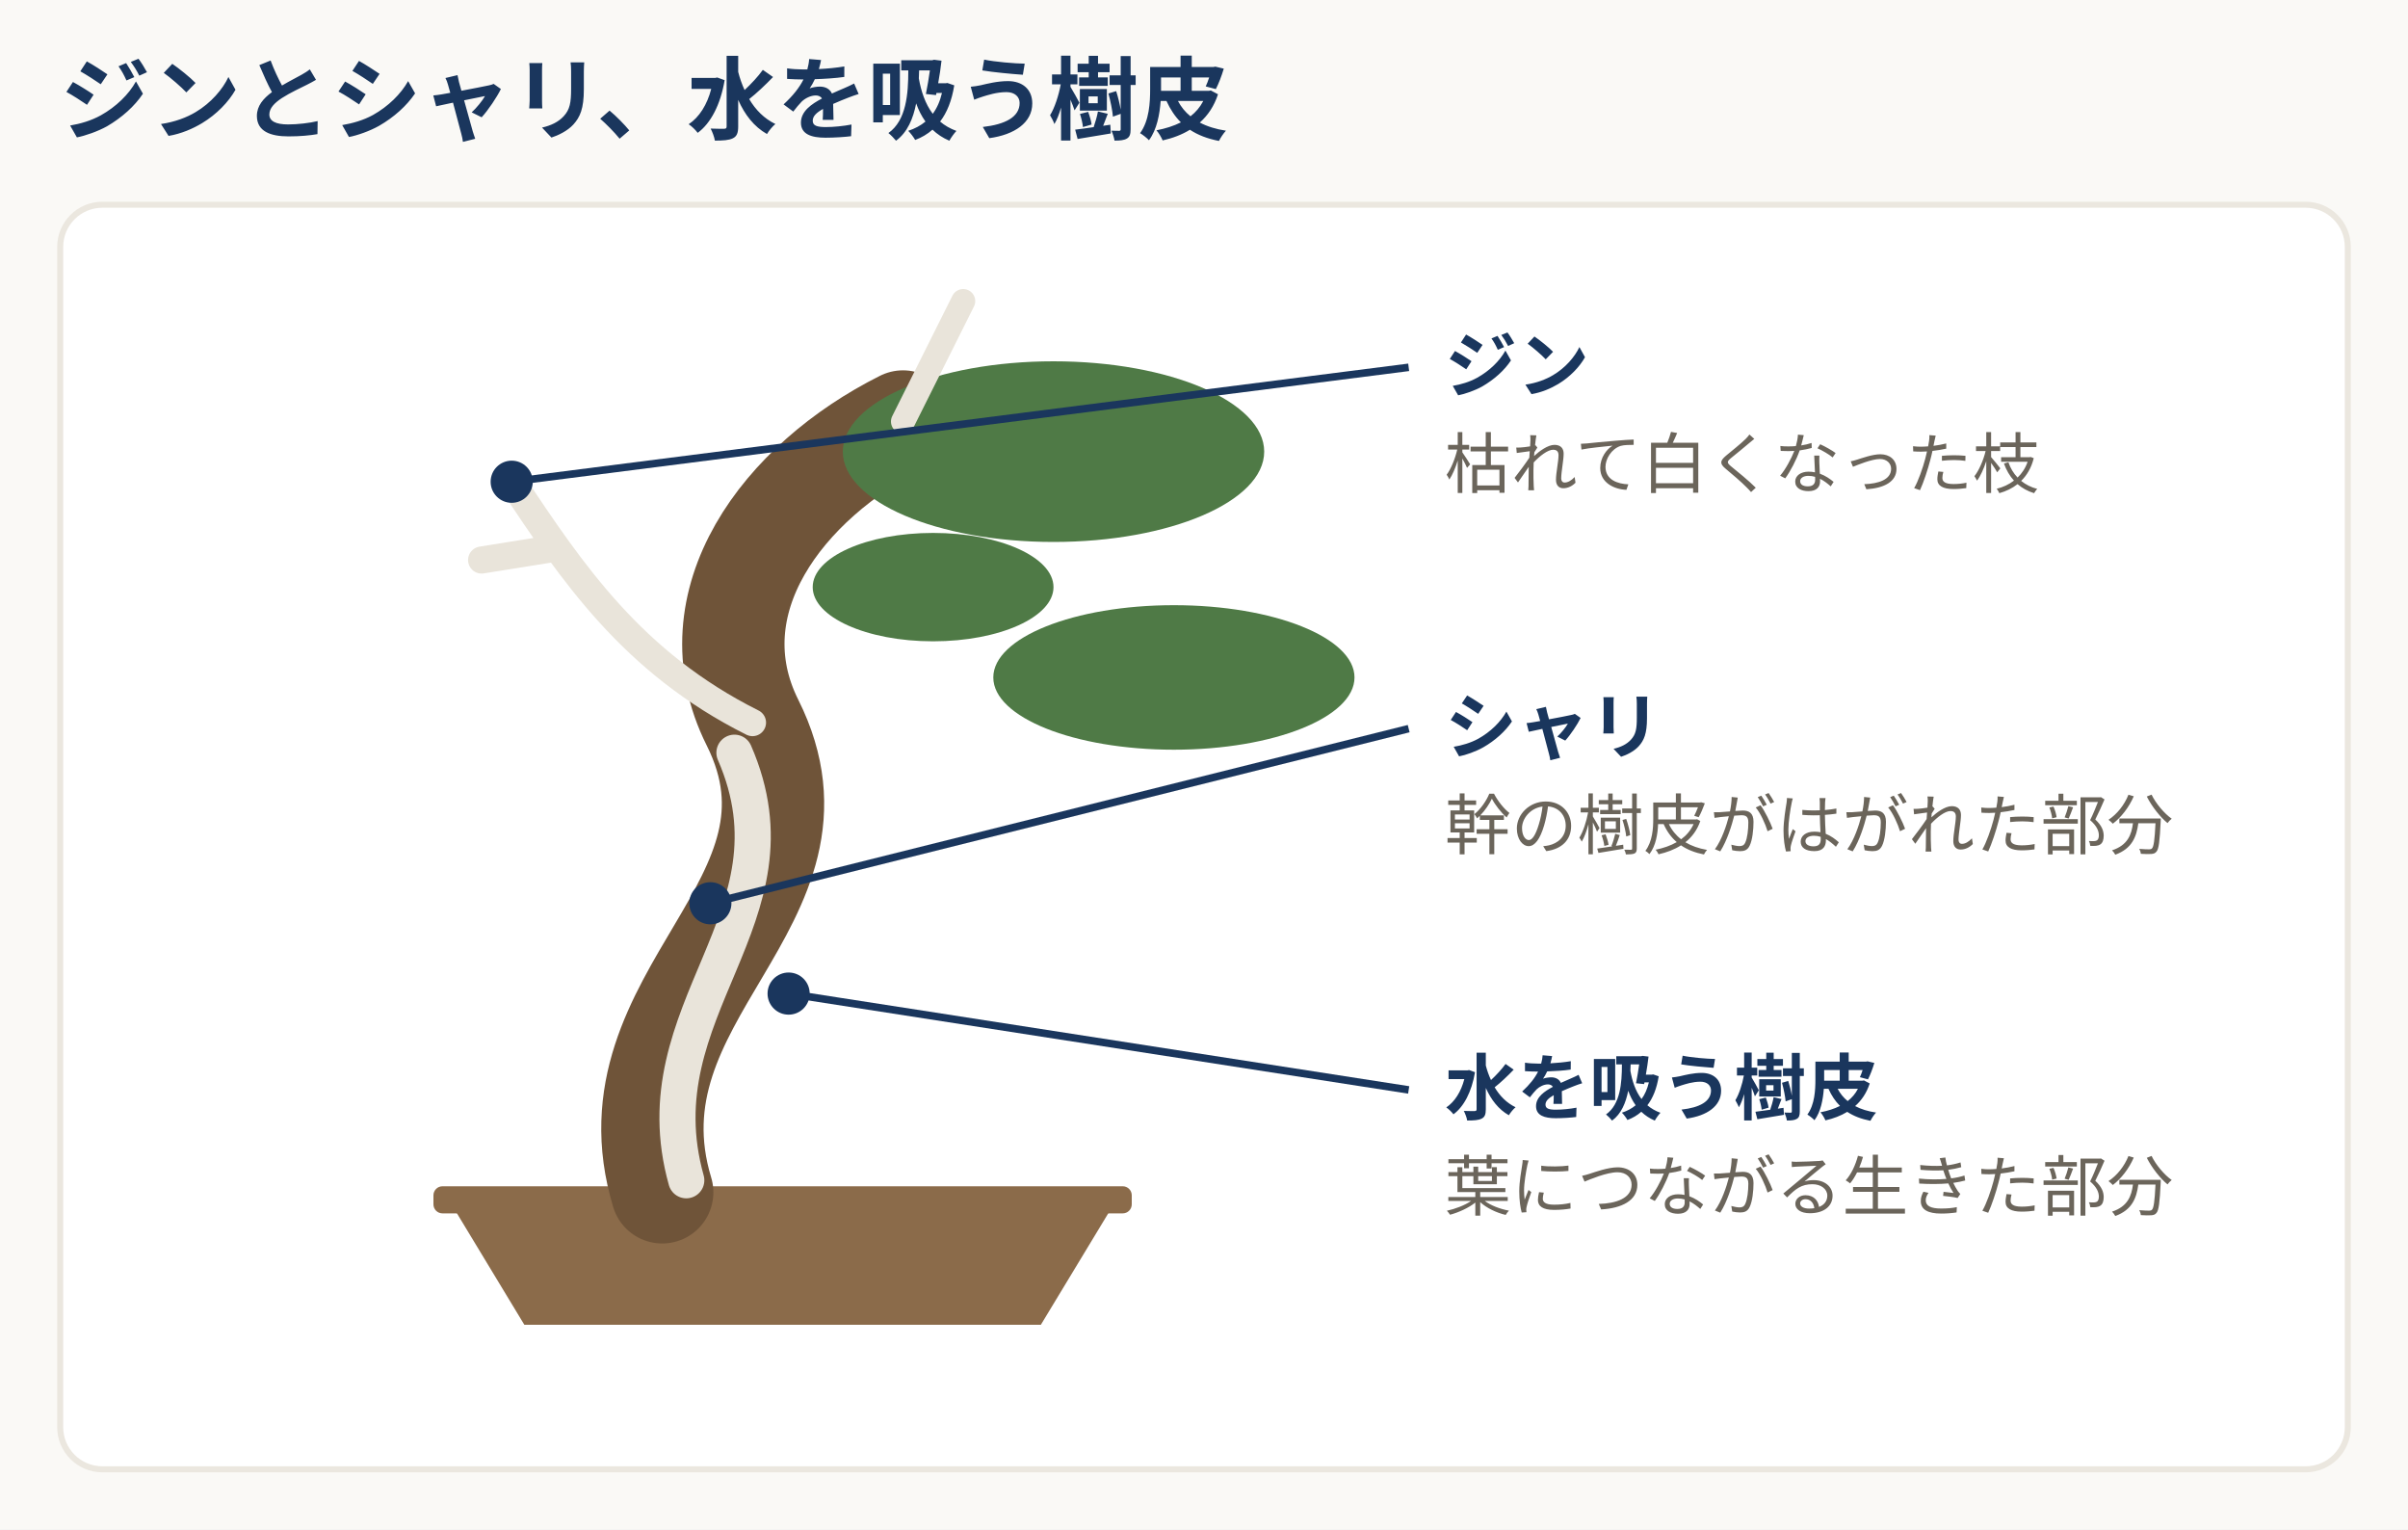
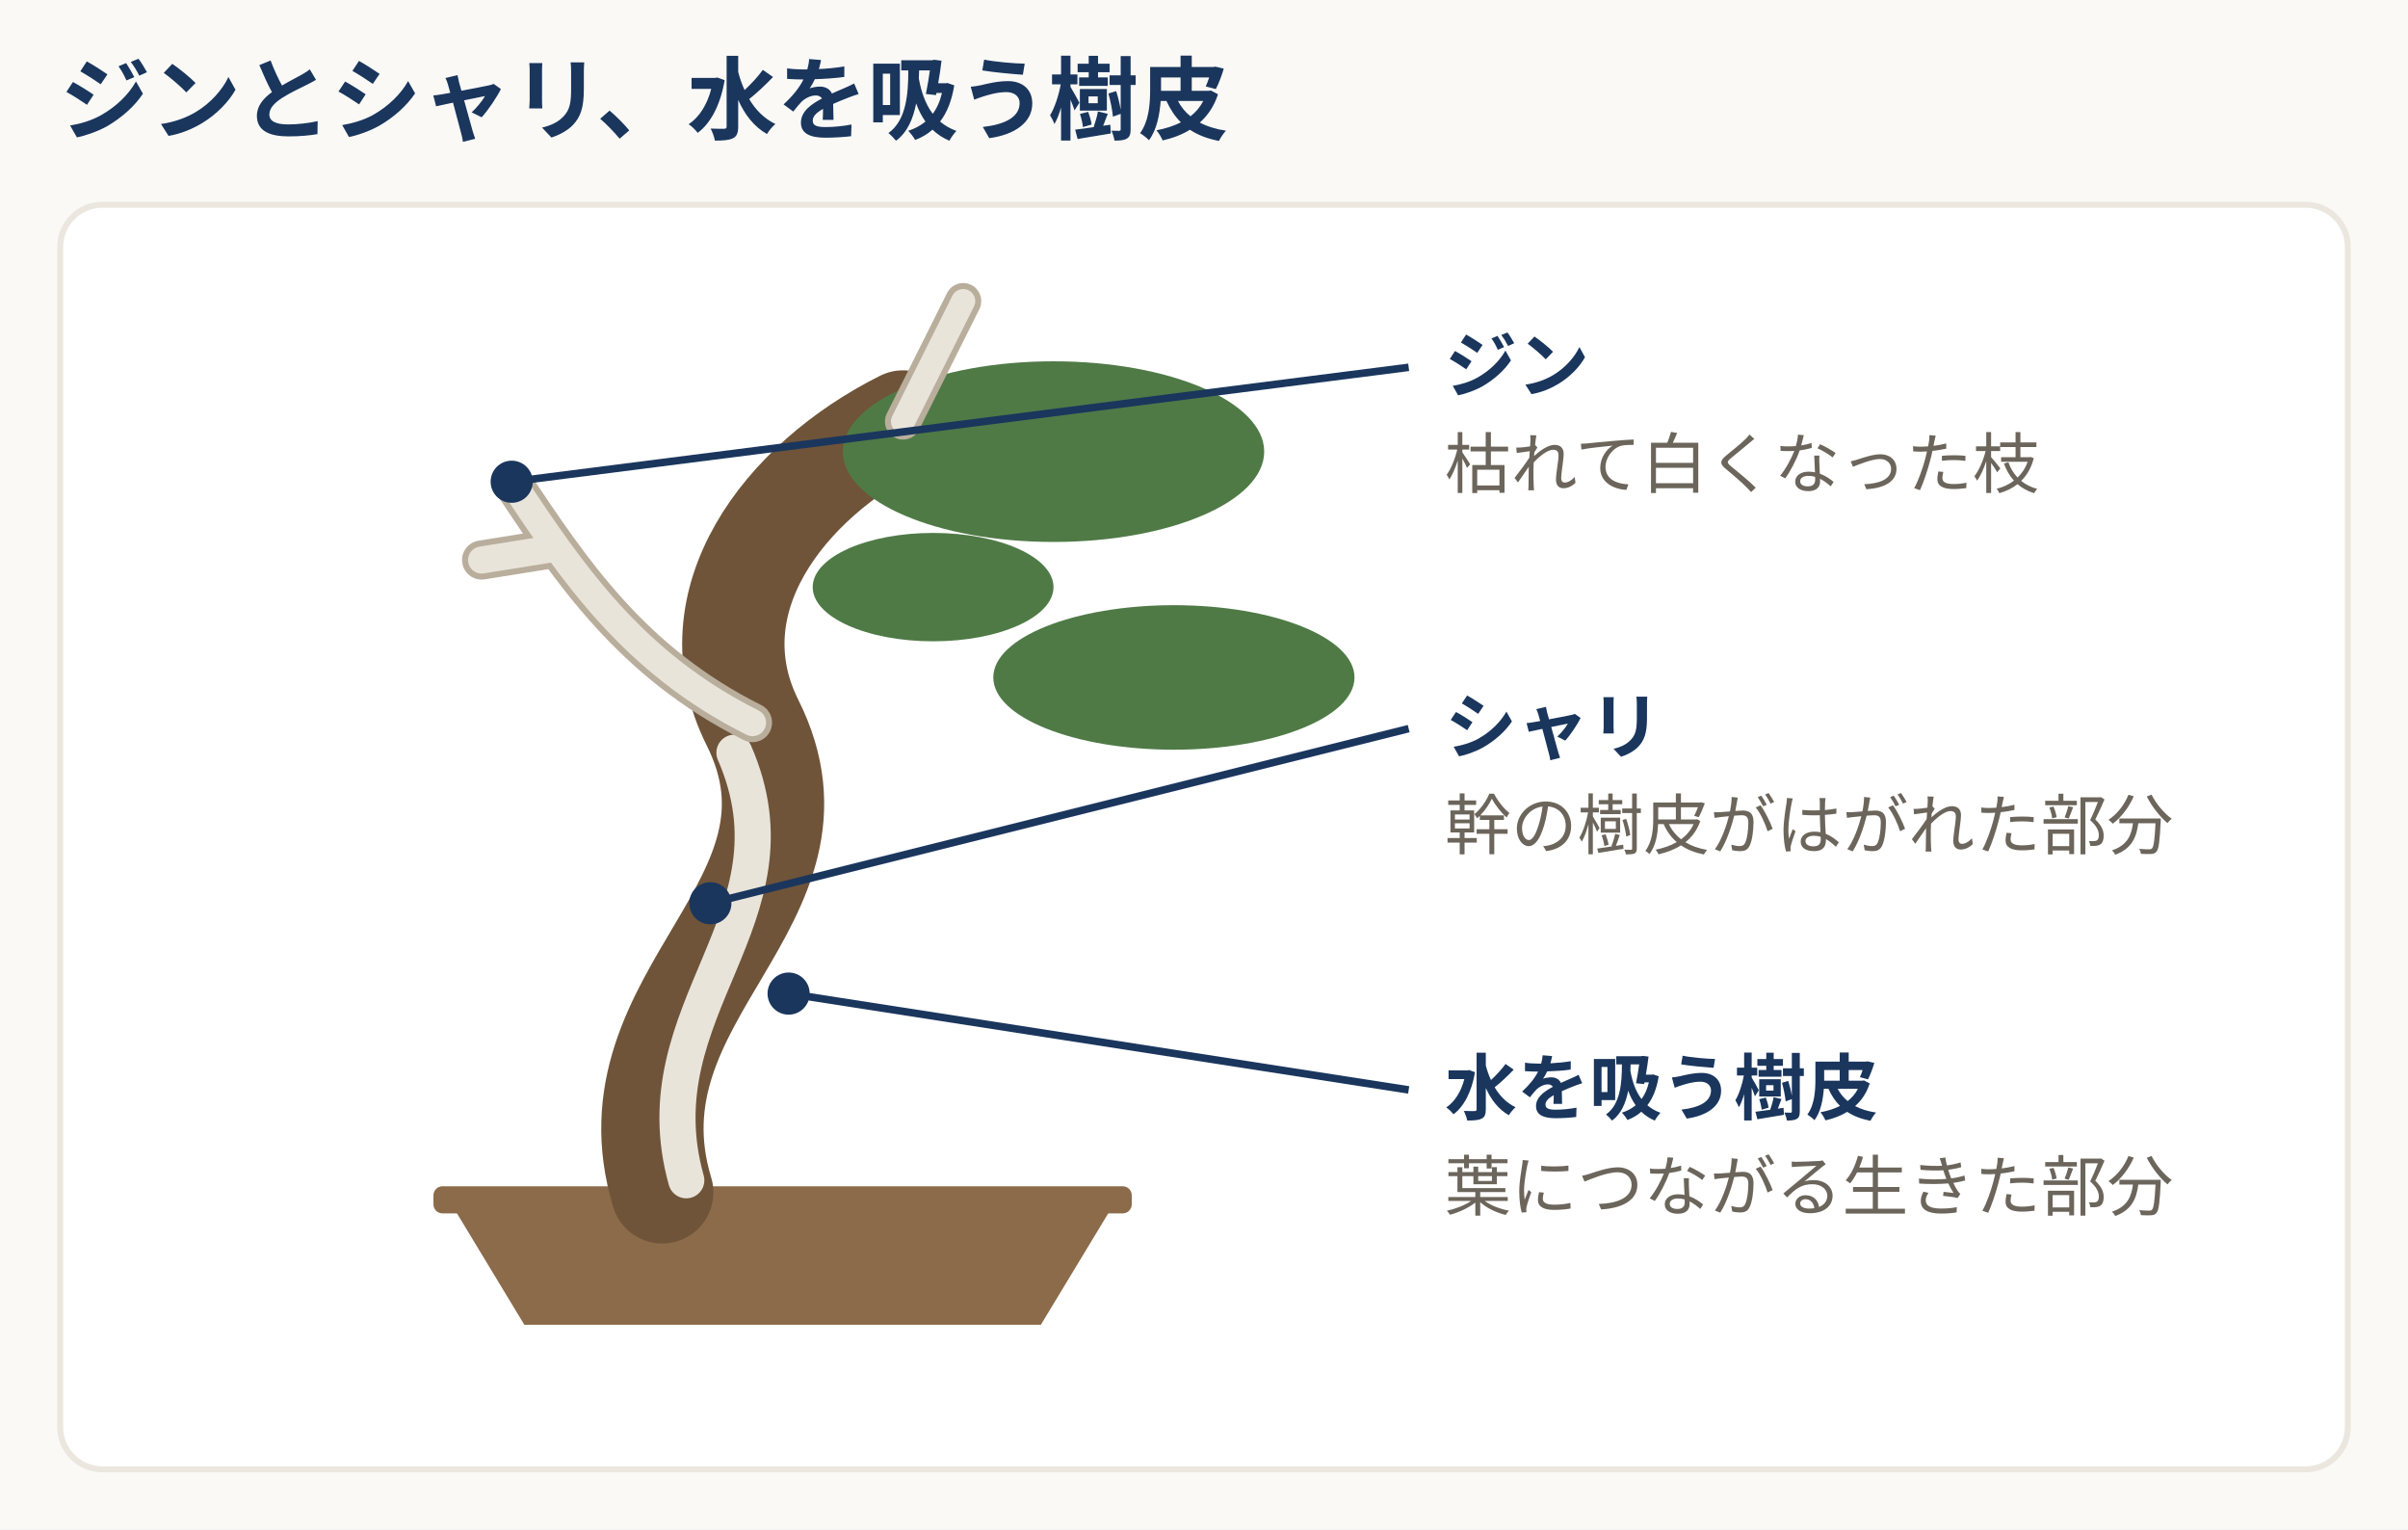
<svg xmlns="http://www.w3.org/2000/svg" viewBox="0 0 800 508" font-family="'Hiragino Sans','Noto Sans JP',sans-serif">
  <rect width="800" height="508" fill="#faf9f6" />
  <text x="20" y="44" font-size="30" font-weight="700" fill="#1a365d">ジンとシャリ、水を吸う樹皮</text>
  <rect x="20" y="68" width="760" height="420" rx="14" fill="#fff" stroke="#ebe7df" stroke-width="2" />
  <rect x="144.0" y="394" width="232" height="9" rx="3" fill="#8b6b4a" />
  <path d="M150.0 400 L370.0 400 L345.8 440 L174.2 440 Z" fill="#8b6b4a" />
  <path d="M220 396 C200 330 280 300 250 240 C230 200 260 160 300 140" stroke="#6f5439" stroke-width="34" fill="none" stroke-linecap="round" />
  <path d="M228 392 C212 335 268 305 244 250" stroke="#e9e4da" stroke-width="12" fill="none" stroke-linecap="round" />
  <ellipse cx="350" cy="150" rx="70" ry="30" fill="#4f7a46" />
  <ellipse cx="390" cy="225" rx="60" ry="24" fill="#4f7a46" />
  <ellipse cx="310" cy="195" rx="40" ry="18" fill="#4f7a46" />
+   <path d="M250 240 C210 220 190 190 170 160 M185 182 L160 186" stroke="#b9ae9c" stroke-width="13" fill="none" stroke-linecap="round" />
  <path d="M250 240 C210 220 190 190 170 160 M185 182 L160 186" stroke="#e9e4da" stroke-width="9" fill="none" stroke-linecap="round" />
+   <path d="M300 140 L320 100" stroke="#b9ae9c" stroke-width="12" stroke-linecap="round" />
  <path d="M300 140 L320 100" stroke="#e9e4da" stroke-width="8" stroke-linecap="round" />
  <circle cx="170" cy="160" r="7" fill="#1a365d" />
  <path d="M170 160 L468 122" stroke="#1a365d" stroke-width="2.5" />
  <text x="480" y="130" font-size="24" font-weight="700" fill="#1a365d">ジン</text>
  <text x="480" y="162" font-size="22" fill="#6b655b">枯れて白くなった枝</text>
  <circle cx="236" cy="300" r="7" fill="#1a365d" />
  <path d="M236 300 L468 242" stroke="#1a365d" stroke-width="2.5" />
  <text x="480" y="250" font-size="24" font-weight="700" fill="#1a365d">シャリ</text>
  <text x="480" y="282" font-size="22" fill="#6b655b">幹の樹皮がはがれた部分</text>
  <circle cx="262" cy="330" r="7" fill="#1a365d" />
  <path d="M262 330 L468 362" stroke="#1a365d" stroke-width="2.5" />
  <text x="480" y="370" font-size="24" font-weight="700" fill="#1a365d">水を吸う樹皮</text>
  <text x="480" y="402" font-size="22" fill="#6b655b">葉につながる生きた部分</text>
</svg>
